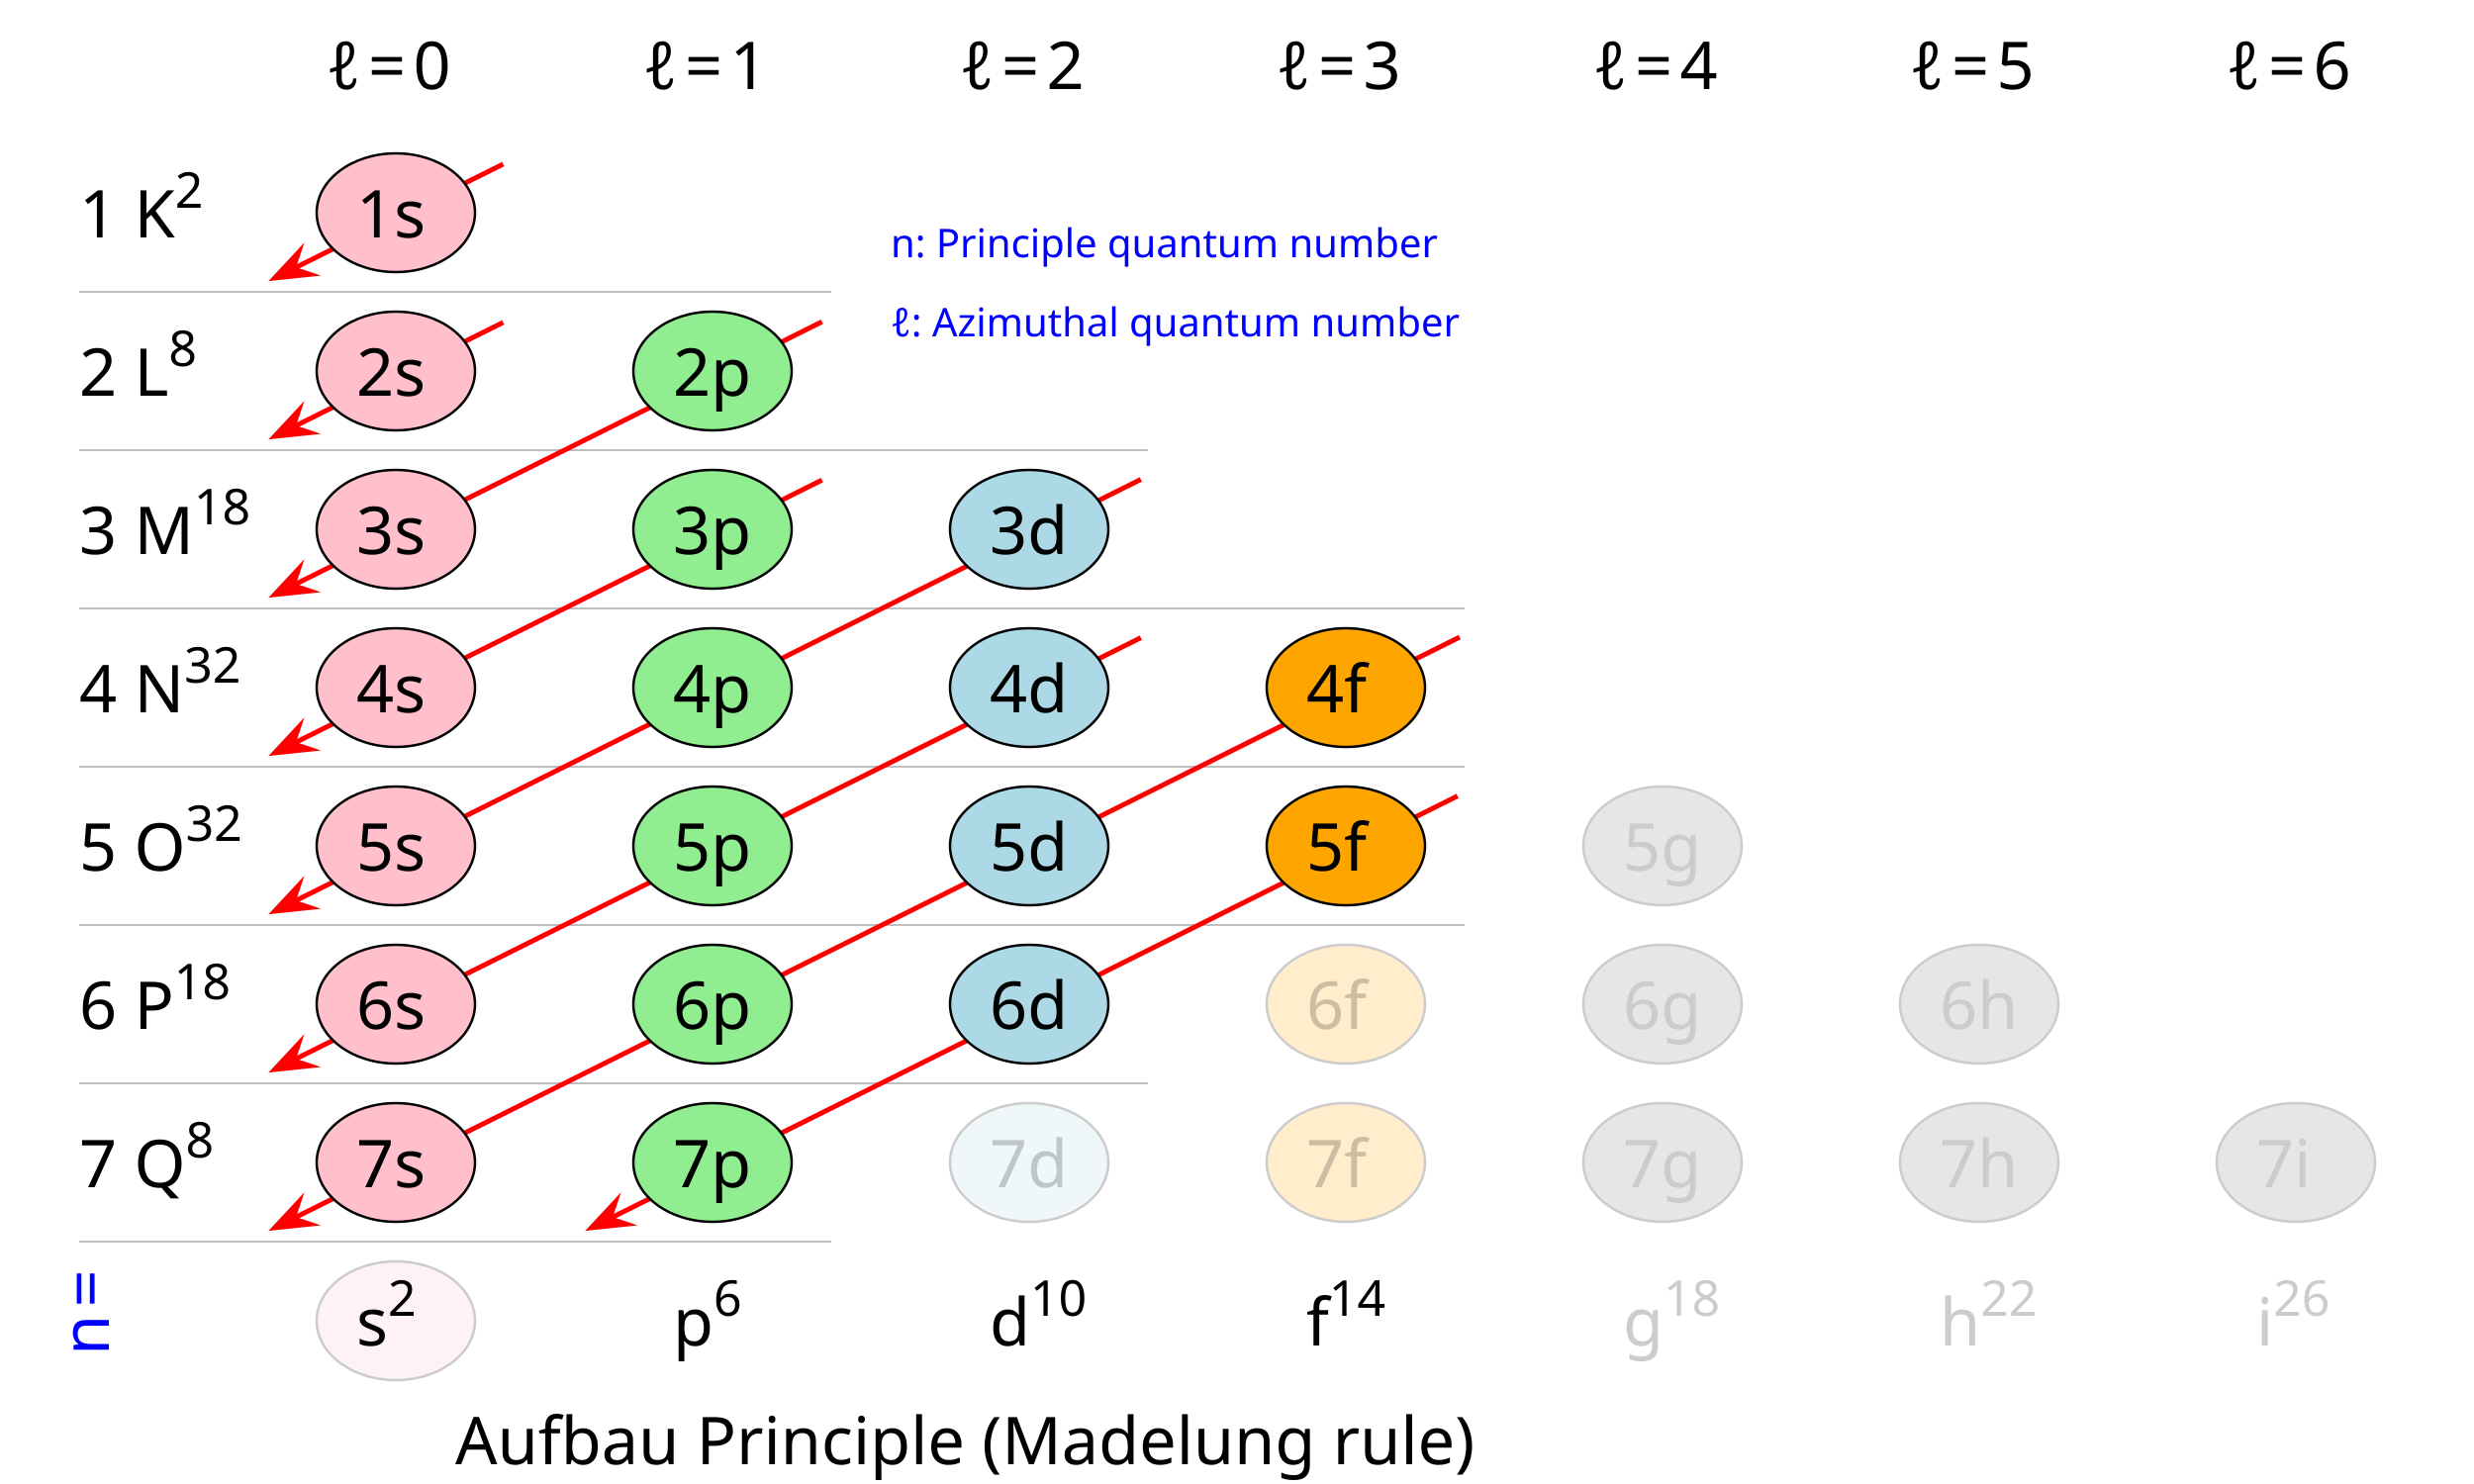
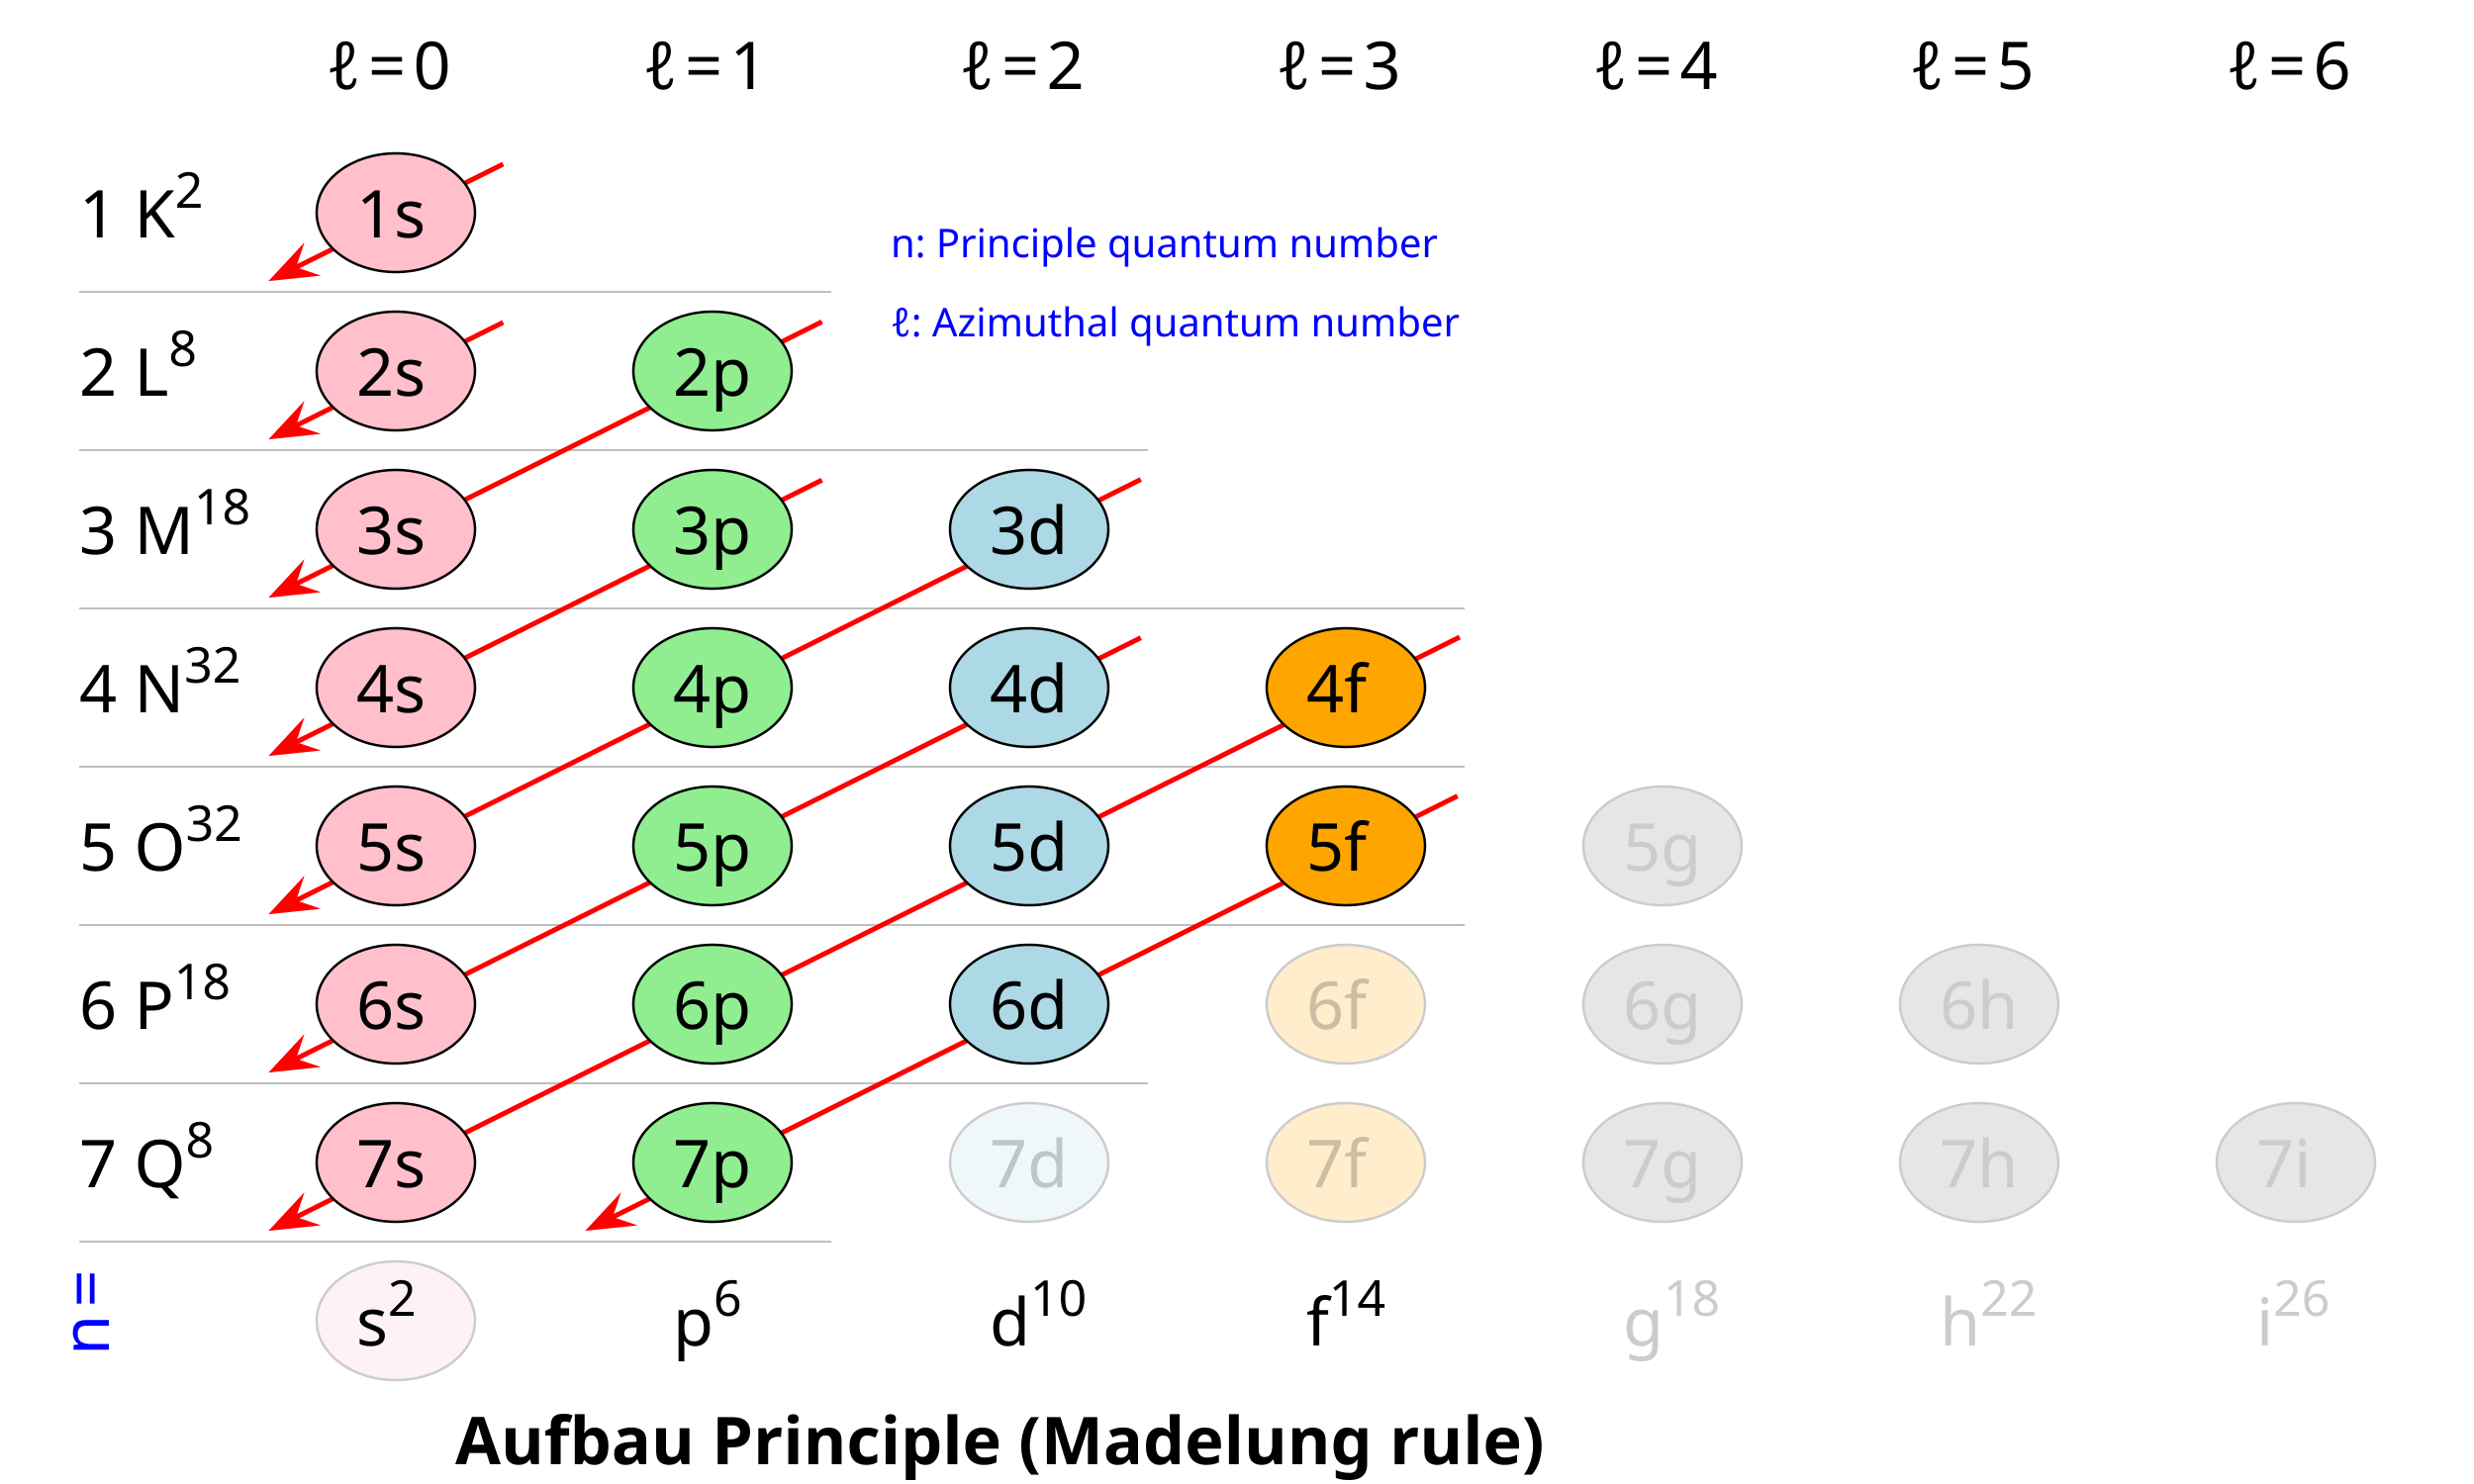
<svg xmlns="http://www.w3.org/2000/svg" width="500" height="300" font-size="small" font-family="sans">
  <text transform="translate(16,16)">
    <tspan x="0" y="32">1 K<tspan dy="-6" font-size="10">2 </tspan>
    </tspan>
    <tspan x="0" y="64">2 L<tspan dy="-6" font-size="10">8 </tspan>
    </tspan>
    <tspan x="0" y="96">3 M<tspan dy="-6" font-size="10">18</tspan>
    </tspan>
    <tspan x="0" y="128">4 N<tspan dy="-6" font-size="10">32</tspan>
    </tspan>
    <tspan x="0" y="160">5 O<tspan dy="-6" font-size="10">32</tspan>
    </tspan>
    <tspan x="0" y="192">6 P<tspan dy="-6" font-size="10">18</tspan>
    </tspan>
    <tspan x="0" y="224">7 Q<tspan dy="-6" font-size="10">8 </tspan>
    </tspan>
  </text>
  <text transform="translate(22,274) rotate(-90)" fill="blue" letter-spacing="-1">n =</text>
  <path transform="translate(16,27)" stroke="gray" stroke-width="0.2" d="M0,32 h152 M0,64 h216 M0,96 h280 M0,128h280 M0,160h280 M0,192h216 M0,224h152" />
  <text transform="translate(2,18)" letter-spacing="-1">
    <tspan x="64">ℓ = 0</tspan>
    <tspan x="128">ℓ = 1</tspan>
    <tspan x="192">ℓ = 2</tspan>
    <tspan x="256">ℓ = 3</tspan>
    <tspan x="320" opacity="0.2">ℓ = 4</tspan>
    <tspan x="384" opacity="0.2">ℓ = 5</tspan>
    <tspan x="448" opacity="0.2">ℓ = 6</tspan>
  </text>
-   <text x="92" y="296">Aufbau Principle (Madelung rule)</text>
+   <text x="92" y="296" font-weight="bold">Aufbau Principle (Madelung rule)</text>
  <text x="180" y="52" font-size="8" fill="blue">
    <tspan>n: Principle quantum number</tspan>
    <tspan x="180" dy="16">ℓ: Azimuthal quantum number</tspan>
  </text>
  <defs>
    <ellipse id="orbit" rx="16" ry="12" stroke="black" stroke-width="0.5" />
    <marker id="arrow" fill="red" viewBox="0 0 16 16" refX="8" refY="8" markerWidth="10" markerHeight="10" orient="auto-start-reverse">
      <path d="M0,2 L16,8 L0,14 L6,8 z" />
    </marker>
    <path id="orbit_s" d="M8,8 h48" transform="translate(48,51)  rotate(-26.5)" />
    <path id="orbit_p" d="M8,8 h120" transform="translate(48,115) rotate(-26.5)" />
    <path id="orbit_d" d="M8,8 h192" transform="translate(48,179) rotate(-26.5)" />
    <path id="orbit_f" d="M8,8 h264" transform="translate(48,243) rotate(-26.5)" />
  </defs>
  <g stroke="red" marker-start="url(#arrow)">
    <use href="#orbit_s" />
    <use href="#orbit_s" y="32" />
    <use href="#orbit_p" />
    <use href="#orbit_p" y="32" />
    <use href="#orbit_d" />
    <use href="#orbit_d" y="32" />
    <use href="#orbit_f" />
    <use href="#orbit_d" y="64" x="64" />
  </g>
  <g transform="translate(80,11)" fill="pink">
    <use href="#orbit" y="32" />
    <use href="#orbit" y="64" />
    <use href="#orbit" y="96" />
    <use href="#orbit" y="128" />
    <use href="#orbit" y="160" />
    <use href="#orbit" y="192" />
    <use href="#orbit" y="224" />
    <use href="#orbit" y="256" opacity="0.2" />
    <g transform="translate(-8,5)" fill="black">
      <text y="32">1s</text>
      <text y="64">2s</text>
      <text y="96">3s</text>
      <text y="128">4s</text>
      <text y="160">5s</text>
      <text y="192">6s</text>
      <text y="224">7s</text>
      <text y="256">s<tspan dy="-6" font-size="10">2</tspan>
      </text>
    </g>
  </g>
  <g transform="translate(144,11)" fill="lightgreen">
    <use href="#orbit" y="64" />
    <use href="#orbit" y="96" />
    <use href="#orbit" y="128" />
    <use href="#orbit" y="160" />
    <use href="#orbit" y="192" />
    <use href="#orbit" y="224" />
    <g transform="translate(-8,5)" fill="black">
      <text y="64">2p</text>
      <text y="96">3p</text>
      <text y="128">4p</text>
      <text y="160">5p</text>
      <text y="192">6p</text>
      <text y="224">7p</text>
      <text y="256">p<tspan dy="-6" font-size="10">6</tspan>
      </text>
    </g>
  </g>
  <g transform="translate(208,11)" fill="lightblue">
    <use href="#orbit" y="96" />
    <use href="#orbit" y="128" />
    <use href="#orbit" y="160" />
    <use href="#orbit" y="192" />
    <use href="#orbit" y="224" opacity="0.2" />
    <g transform="translate(-8,5)" fill="black">
      <text y="96">3d</text>
      <text y="128">4d</text>
      <text y="160">5d</text>
      <text y="192">6d</text>
      <text y="224" opacity="0.2">7d</text>
      <text y="256">d<tspan dy="-6" font-size="10">10</tspan>
      </text>
    </g>
  </g>
  <g transform="translate(272,11)" fill="orange">
    <use href="#orbit" y="128" />
    <use href="#orbit" y="160" />
    <use href="#orbit" y="192" opacity="0.2" />
    <use href="#orbit" y="224" opacity="0.2" />
    <g transform="translate(-8,5)" fill="black">
      <text y="128">4f</text>
      <text y="160">5f</text>
      <text y="192" opacity="0.2">6f</text>
      <text y="224" opacity="0.2">7f</text>
      <text y="256">f<tspan dy="-6" font-size="10">14</tspan>
      </text>
    </g>
  </g>
  <g transform="translate(336,11)" fill="gray" opacity="0.2">
    <use href="#orbit" y="160" />
    <use href="#orbit" y="192" />
    <use href="#orbit" y="224" />
    <g transform="translate(-8,5)" fill="black">
      <text y="160">5g</text>
      <text y="192">6g</text>
      <text y="224">7g</text>
      <text y="256">g<tspan dy="-6" font-size="10">18</tspan>
      </text>
    </g>
  </g>
  <g transform="translate(400,11)" fill="gray" opacity="0.2">
    <use href="#orbit" y="192" />
    <use href="#orbit" y="224" />
    <g transform="translate(-8,5)" fill="black">
      <text y="192">6h</text>
      <text y="224">7h</text>
      <text y="256">h<tspan dy="-6" font-size="10">22</tspan>
      </text>
    </g>
  </g>
  <g transform="translate(464,11)" fill="gray" opacity="0.2">
    <use href="#orbit" y="224" />
    <g transform="translate(-8,5)" fill="black">
      <text y="224">7i</text>
      <text y="256">i<tspan dy="-6" font-size="10">26</tspan>
      </text>
    </g>
  </g>
</svg>
